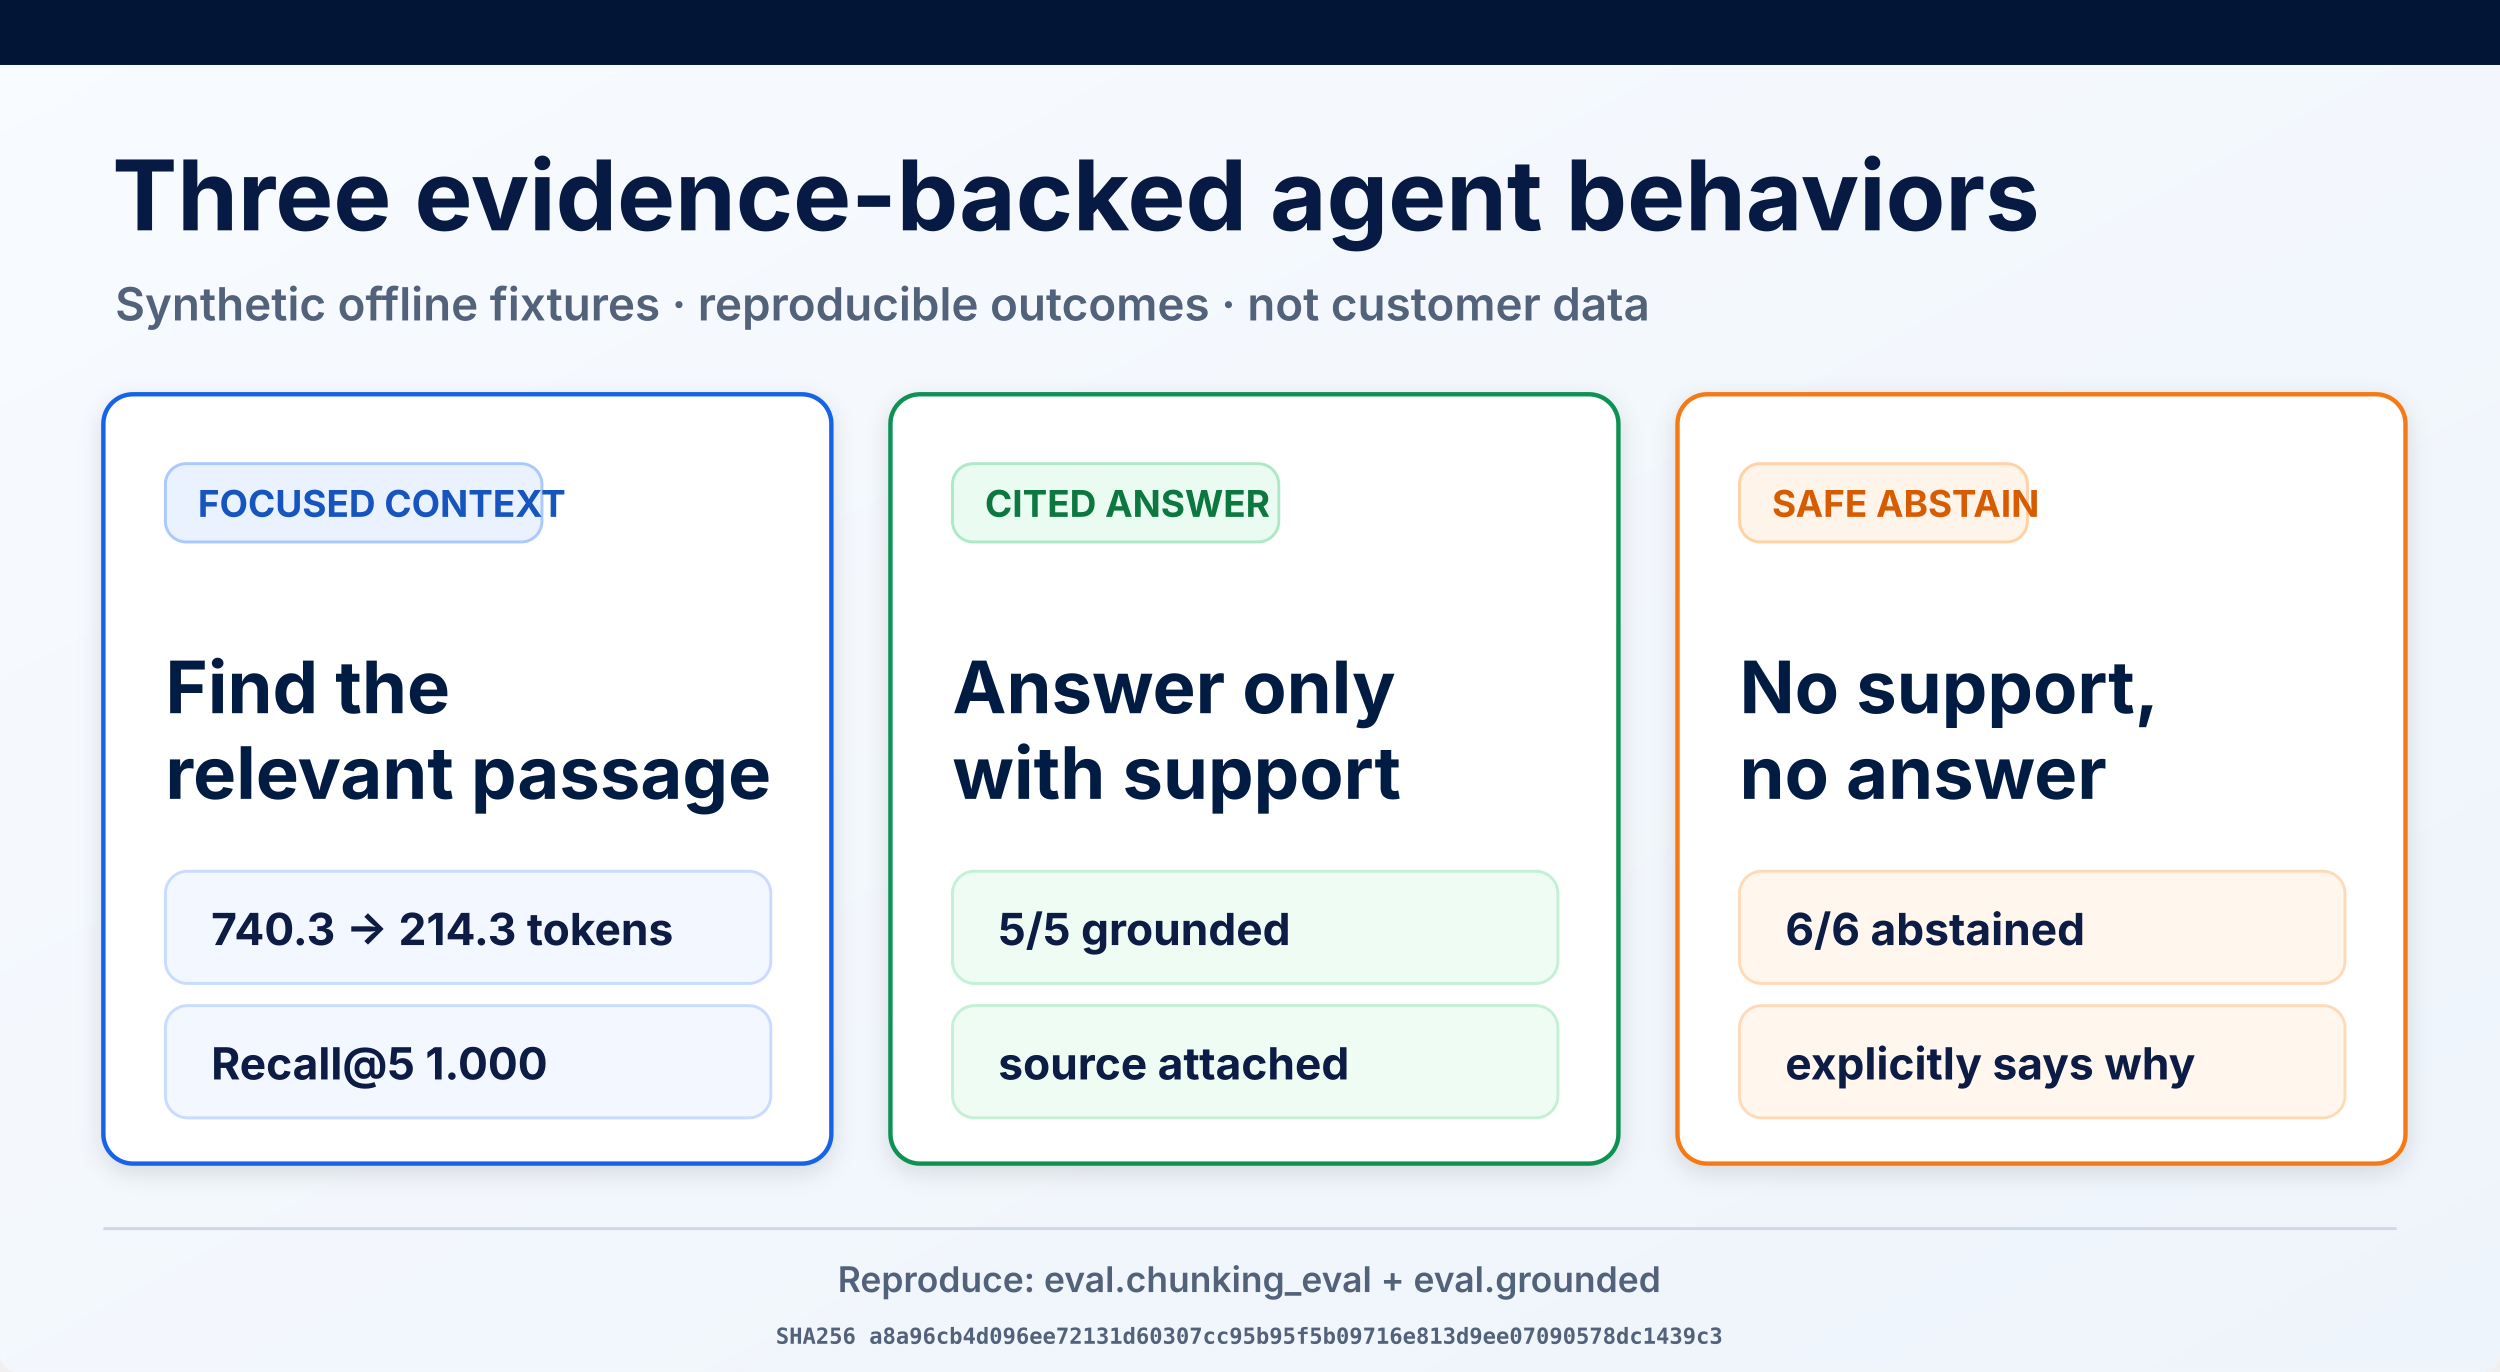
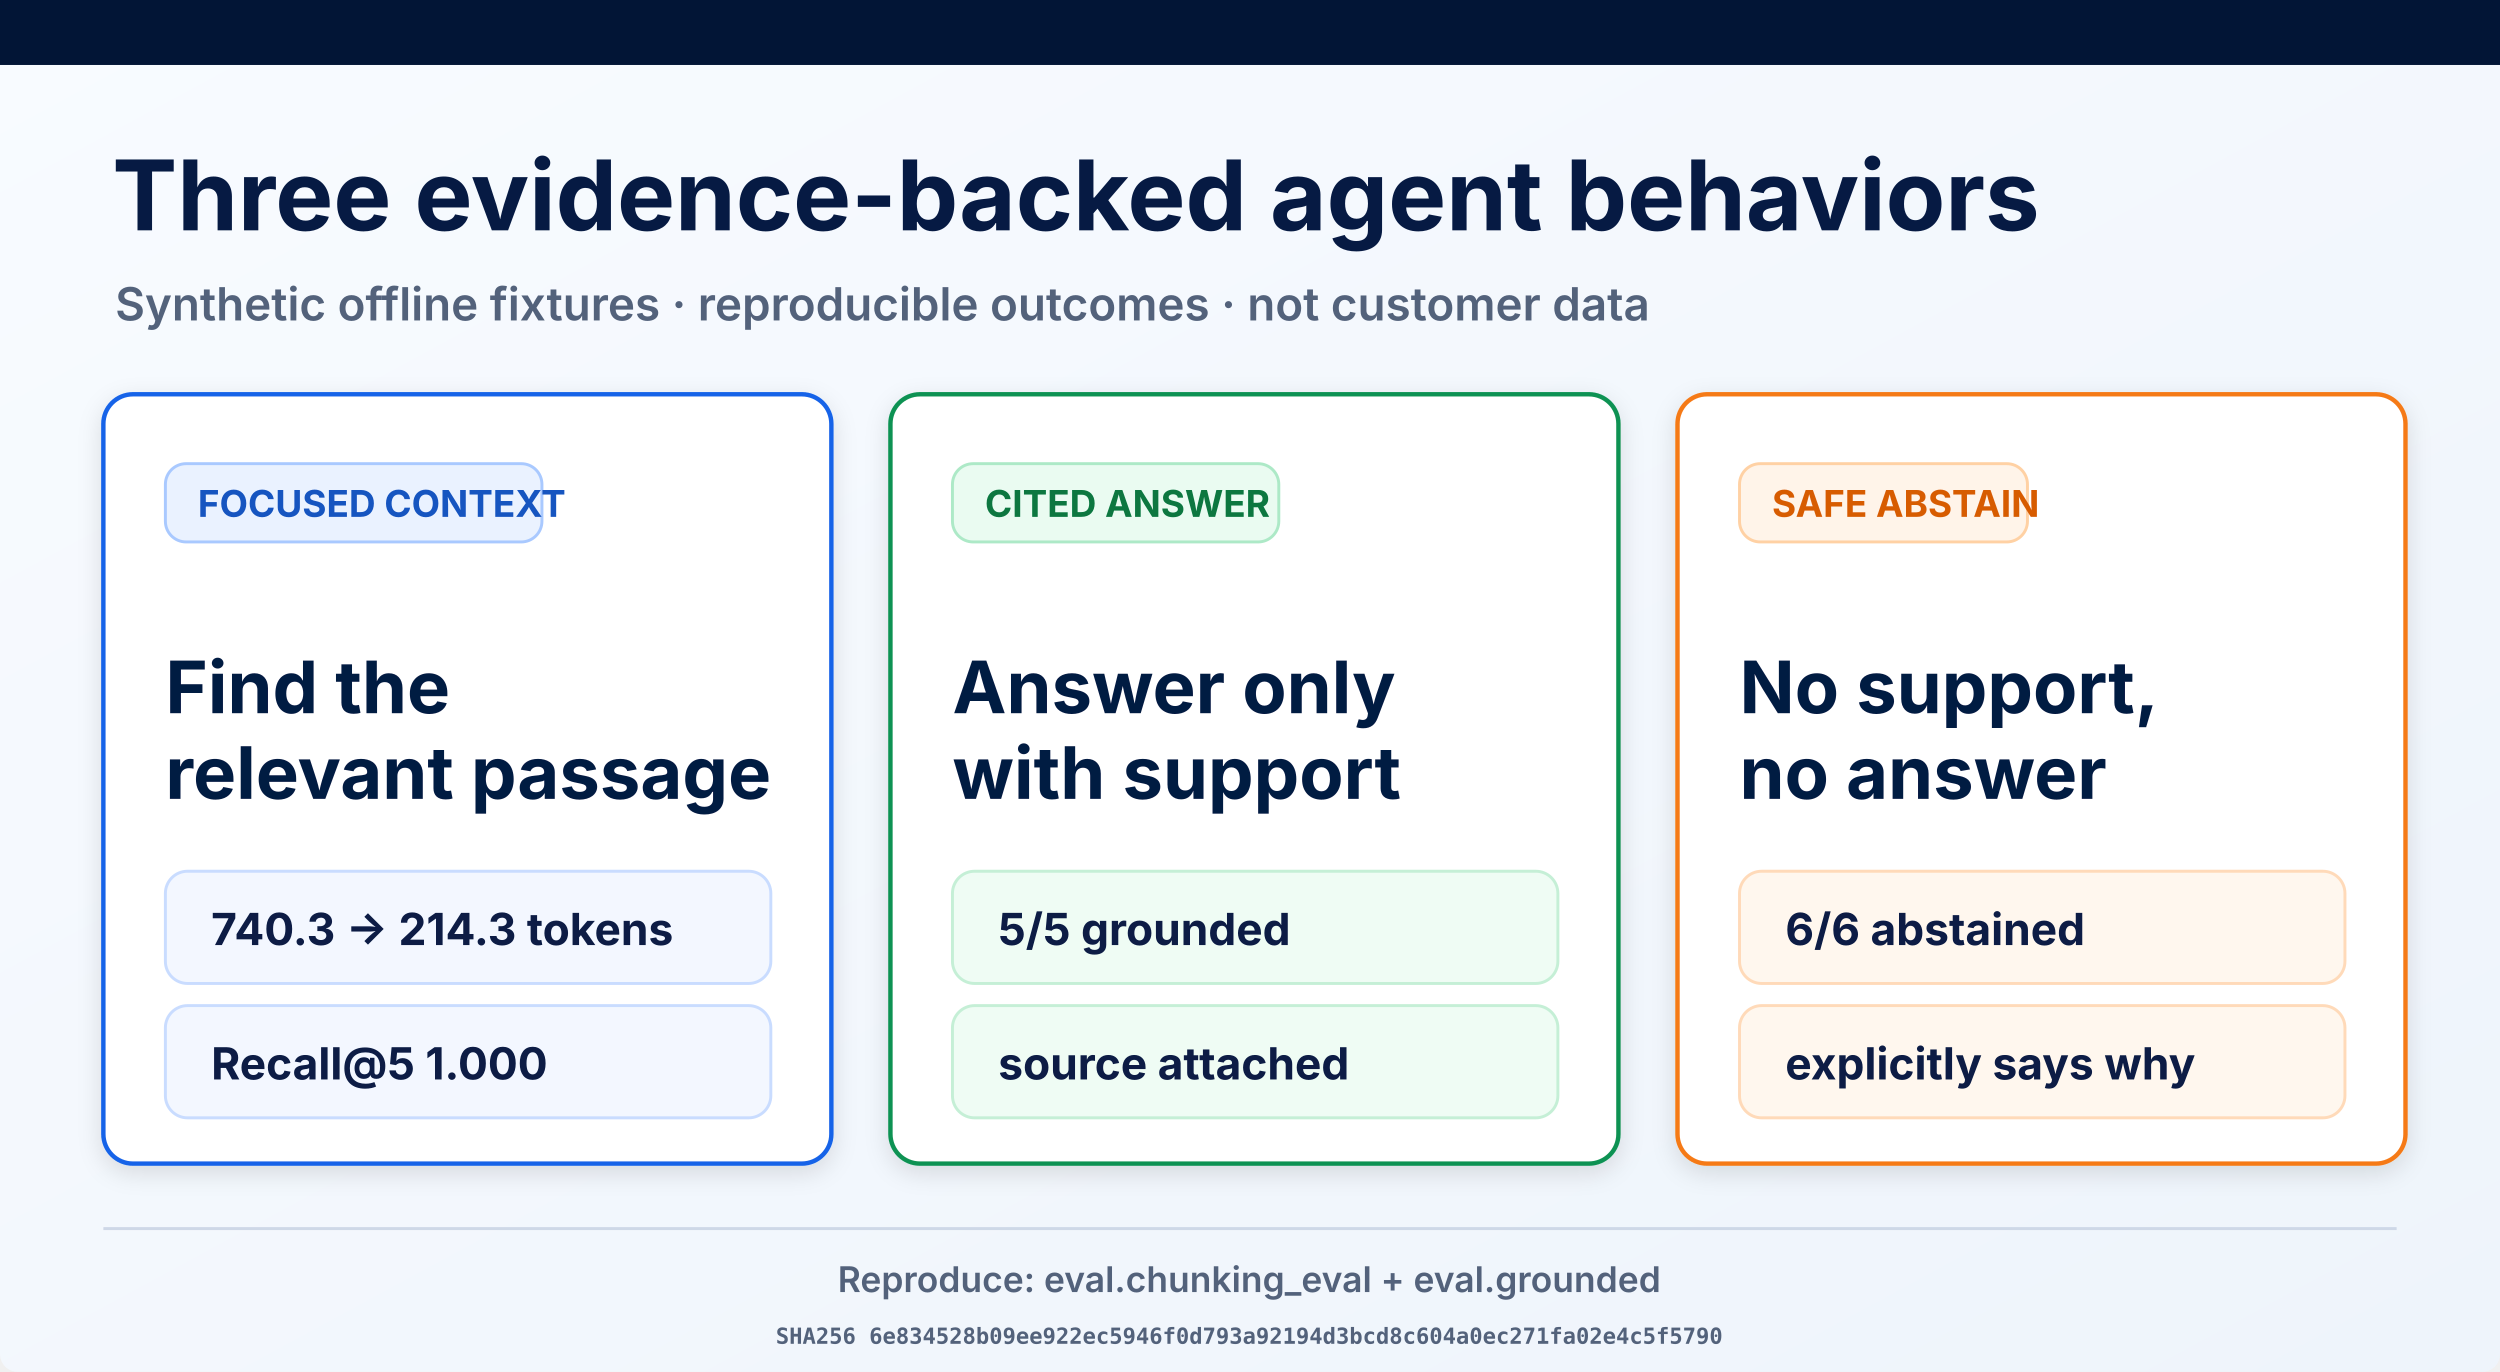
<svg xmlns="http://www.w3.org/2000/svg" width="1693" height="929" viewBox="0 0 1693 929" role="img" aria-labelledby="title desc">
  <defs>
    <linearGradient id="page" x1="0" y1="0" x2="1" y2="1">
      <stop offset="0" stop-color="#f8fbff" />
      <stop offset="1" stop-color="#eef4fb" />
    </linearGradient>
    <filter id="shadow" x="-10%" y="-10%" width="120%" height="130%">
      <feDropShadow dx="0" dy="5" stdDeviation="8" flood-opacity=".12" />
    </filter>
  </defs>
  <rect width="1693" height="929" rx="12" fill="url(#page)" />
  <rect width="1693" height="44" fill="#021536" />
  <text x="76" y="156" font-family="Inter, Arial, sans-serif" font-size="66" font-weight="700" fill="#061a43">Three evidence-backed agent behaviors</text>
  <text x="78" y="217" font-family="Inter, Arial, sans-serif" font-size="31" font-weight="600" fill="#53627b">Synthetic offline fixtures · reproducible outcomes · not customer data</text>
  <g filter="url(#shadow)">
    <rect x="70" y="267" width="493" height="521" rx="20" fill="#fff" stroke="#1763e8" stroke-width="3" />
    <rect x="112" y="314" width="255" height="53" rx="14" fill="#eaf2ff" stroke="#a9c9ff" stroke-width="2" />
    <text x="134" y="350" font-family="Inter, Arial, sans-serif" font-size="25" font-weight="700" fill="#1554c0">FOCUSED CONTEXT</text>
    <text x="112" y="483" font-family="Inter, Arial, sans-serif" font-size="49" font-weight="700" fill="#061a43">Find the</text>
    <text x="112" y="541" font-family="Inter, Arial, sans-serif" font-size="49" font-weight="700" fill="#061a43">relevant passage</text>
    <rect x="112" y="590" width="410" height="76" rx="15" fill="#f3f7ff" stroke="#c9dcff" stroke-width="2" />
    <text x="143" y="640" font-family="Inter, Arial, sans-serif" font-size="30" font-weight="700" fill="#0a1b44">740.3 → 214.3 tokens</text>
    <rect x="112" y="681" width="410" height="76" rx="15" fill="#f3f7ff" stroke="#c9dcff" stroke-width="2" />
    <text x="143" y="731" font-family="Inter, Arial, sans-serif" font-size="30" font-weight="700" fill="#0a1b44">Recall@5 1.000</text>
  </g>
  <g filter="url(#shadow)">
    <rect x="603" y="267" width="493" height="521" rx="20" fill="#fff" stroke="#109252" stroke-width="3" />
    <rect x="645" y="314" width="221" height="53" rx="14" fill="#eafbf1" stroke="#ade9c7" stroke-width="2" />
    <text x="667" y="350" font-family="Inter, Arial, sans-serif" font-size="25" font-weight="700" fill="#08773f">CITED ANSWER</text>
    <text x="645" y="483" font-family="Inter, Arial, sans-serif" font-size="49" font-weight="700" fill="#061a43">Answer only</text>
    <text x="645" y="541" font-family="Inter, Arial, sans-serif" font-size="49" font-weight="700" fill="#061a43">with support</text>
    <rect x="645" y="590" width="410" height="76" rx="15" fill="#effcf4" stroke="#c5efd6" stroke-width="2" />
    <text x="676" y="640" font-family="Inter, Arial, sans-serif" font-size="30" font-weight="700" fill="#0a1b44">5/5 grounded</text>
    <rect x="645" y="681" width="410" height="76" rx="15" fill="#effcf4" stroke="#c5efd6" stroke-width="2" />
    <text x="676" y="731" font-family="Inter, Arial, sans-serif" font-size="30" font-weight="700" fill="#0a1b44">source attached</text>
  </g>
  <g filter="url(#shadow)">
    <rect x="1136" y="267" width="493" height="521" rx="20" fill="#fff" stroke="#f57a19" stroke-width="3" />
    <rect x="1178" y="314" width="195" height="53" rx="14" fill="#fff4e9" stroke="#ffd1a4" stroke-width="2" />
    <text x="1200" y="350" font-family="Inter, Arial, sans-serif" font-size="25" font-weight="700" fill="#d75c06">SAFE ABSTAIN</text>
    <text x="1178" y="483" font-family="Inter, Arial, sans-serif" font-size="49" font-weight="700" fill="#061a43">No support,</text>
    <text x="1178" y="541" font-family="Inter, Arial, sans-serif" font-size="49" font-weight="700" fill="#061a43">no answer</text>
    <rect x="1178" y="590" width="410" height="76" rx="15" fill="#fff7ee" stroke="#ffdab9" stroke-width="2" />
    <text x="1209" y="640" font-family="Inter, Arial, sans-serif" font-size="30" font-weight="700" fill="#0a1b44">6/6 abstained</text>
    <rect x="1178" y="681" width="410" height="76" rx="15" fill="#fff7ee" stroke="#ffdab9" stroke-width="2" />
    <text x="1209" y="731" font-family="Inter, Arial, sans-serif" font-size="30" font-weight="700" fill="#0a1b44">explicitly says why</text>
  </g>
  <line x1="70" y1="832" x2="1623" y2="832" stroke="#ced8e7" stroke-width="2" />
  <text x="846" y="875" text-anchor="middle" font-family="Inter, Arial, sans-serif" font-size="24" font-weight="600" fill="#53627b">Reproduce: eval.chunking_eval + eval.grounded</text>
-   <text x="846" y="910" text-anchor="middle" font-family="ui-monospace, monospace" font-size="15" font-weight="600" fill="#53627b">SHA256 a8a96cb4d096ee72131d60307cc95b95f5b09716e813d9ee07090578dc1439c3</text>
+   <text x="846" y="910" text-anchor="middle" font-family="ui-monospace, monospace" font-size="15" font-weight="600" fill="#53627b">SHA256 6e834528b09ee922ec5946f0d793a92194d3bcd8c604a0ec271fa02e4c5f5790</text>
</svg>
